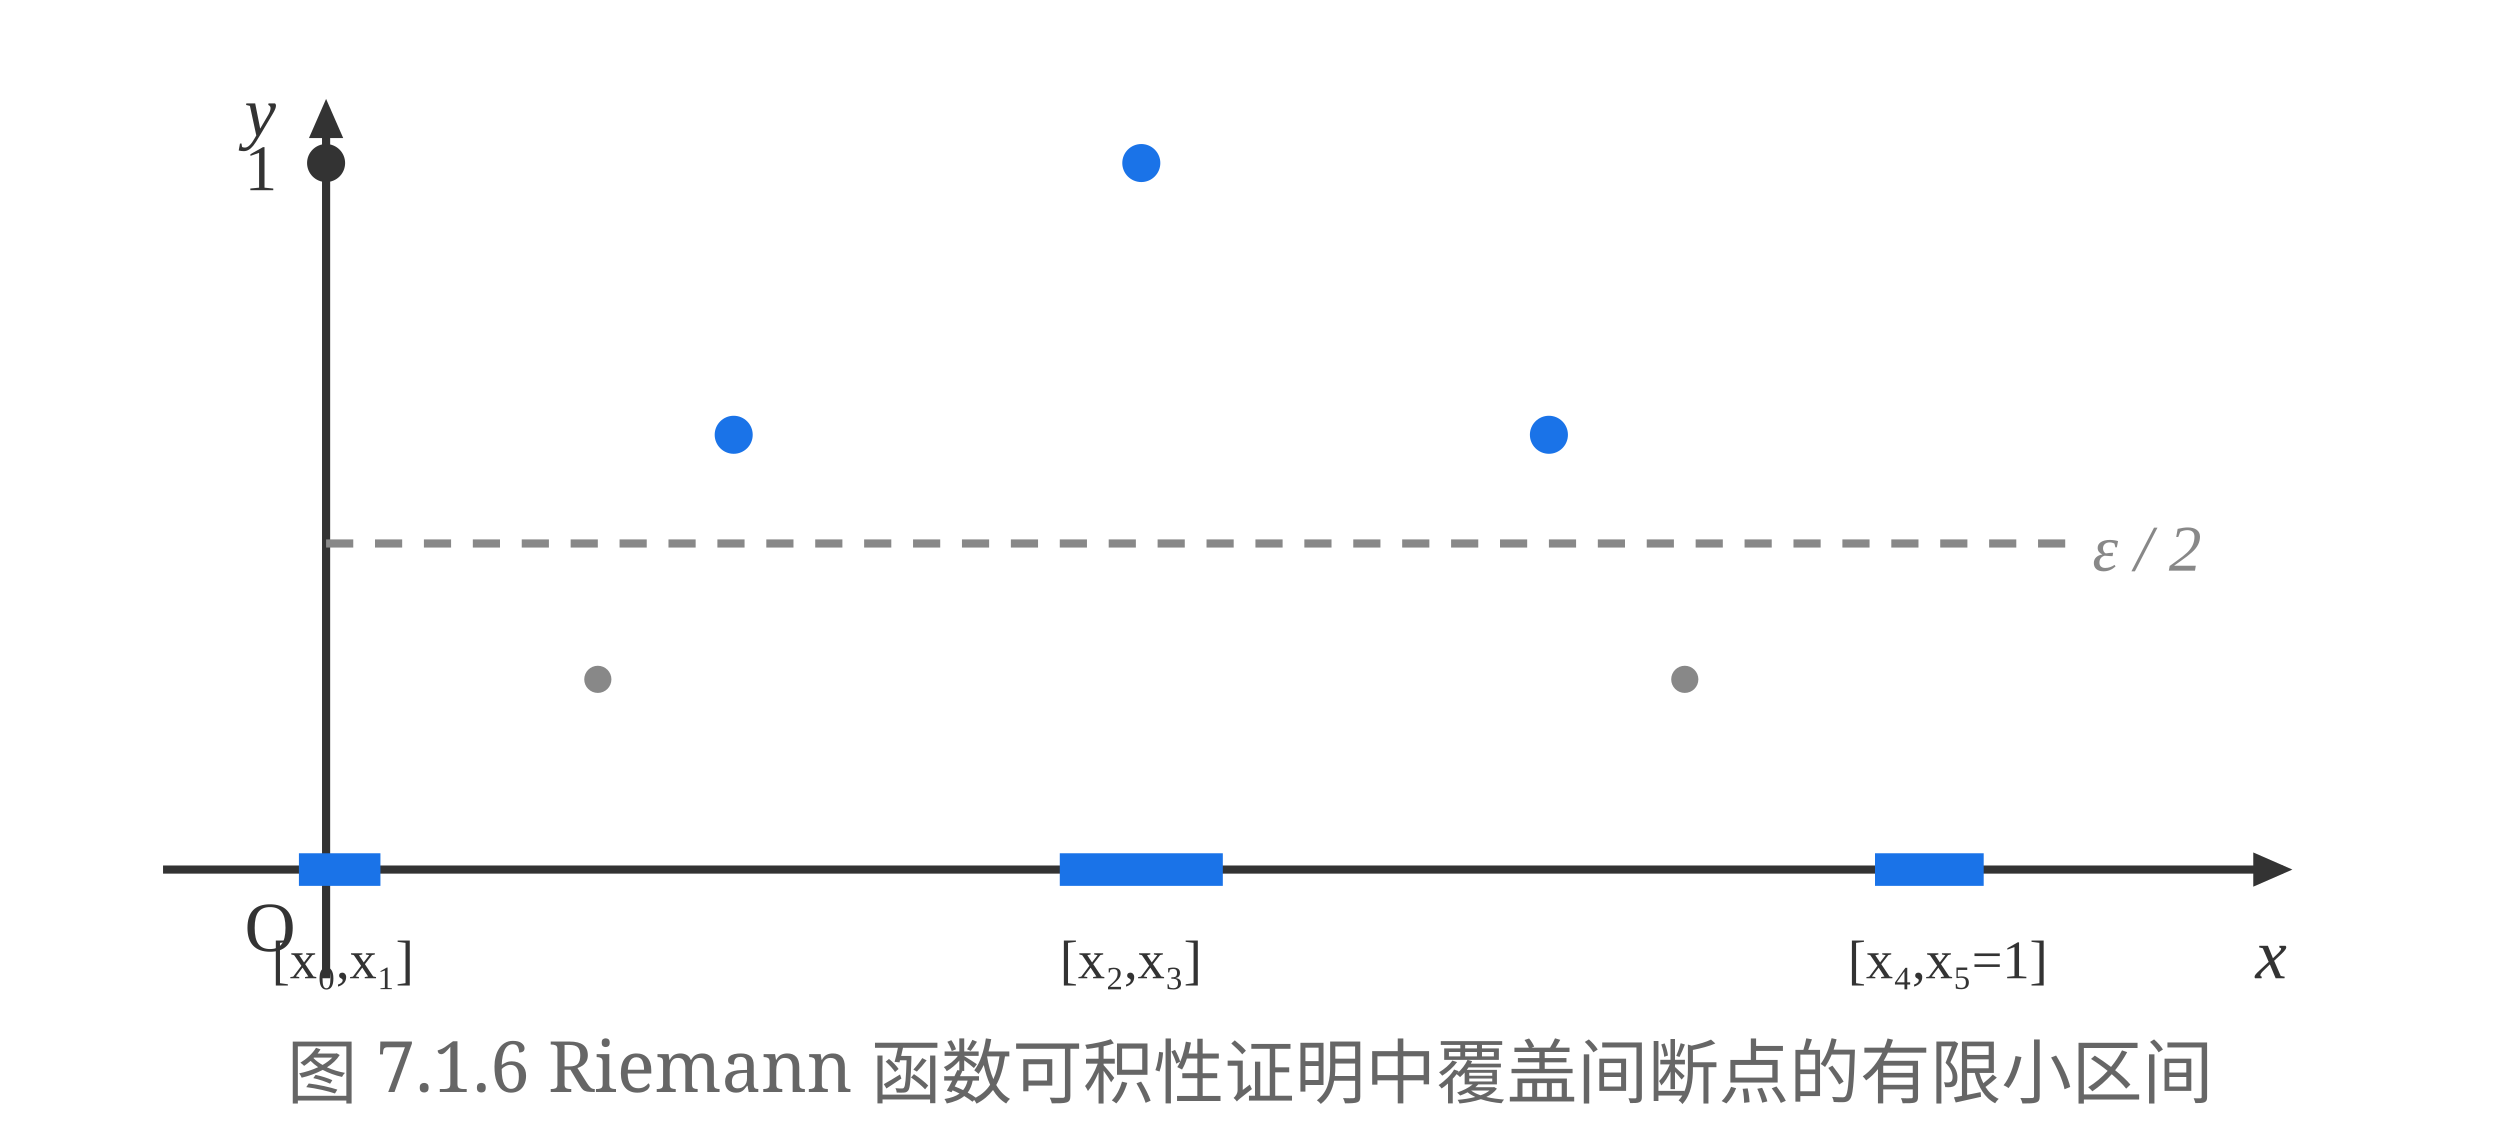
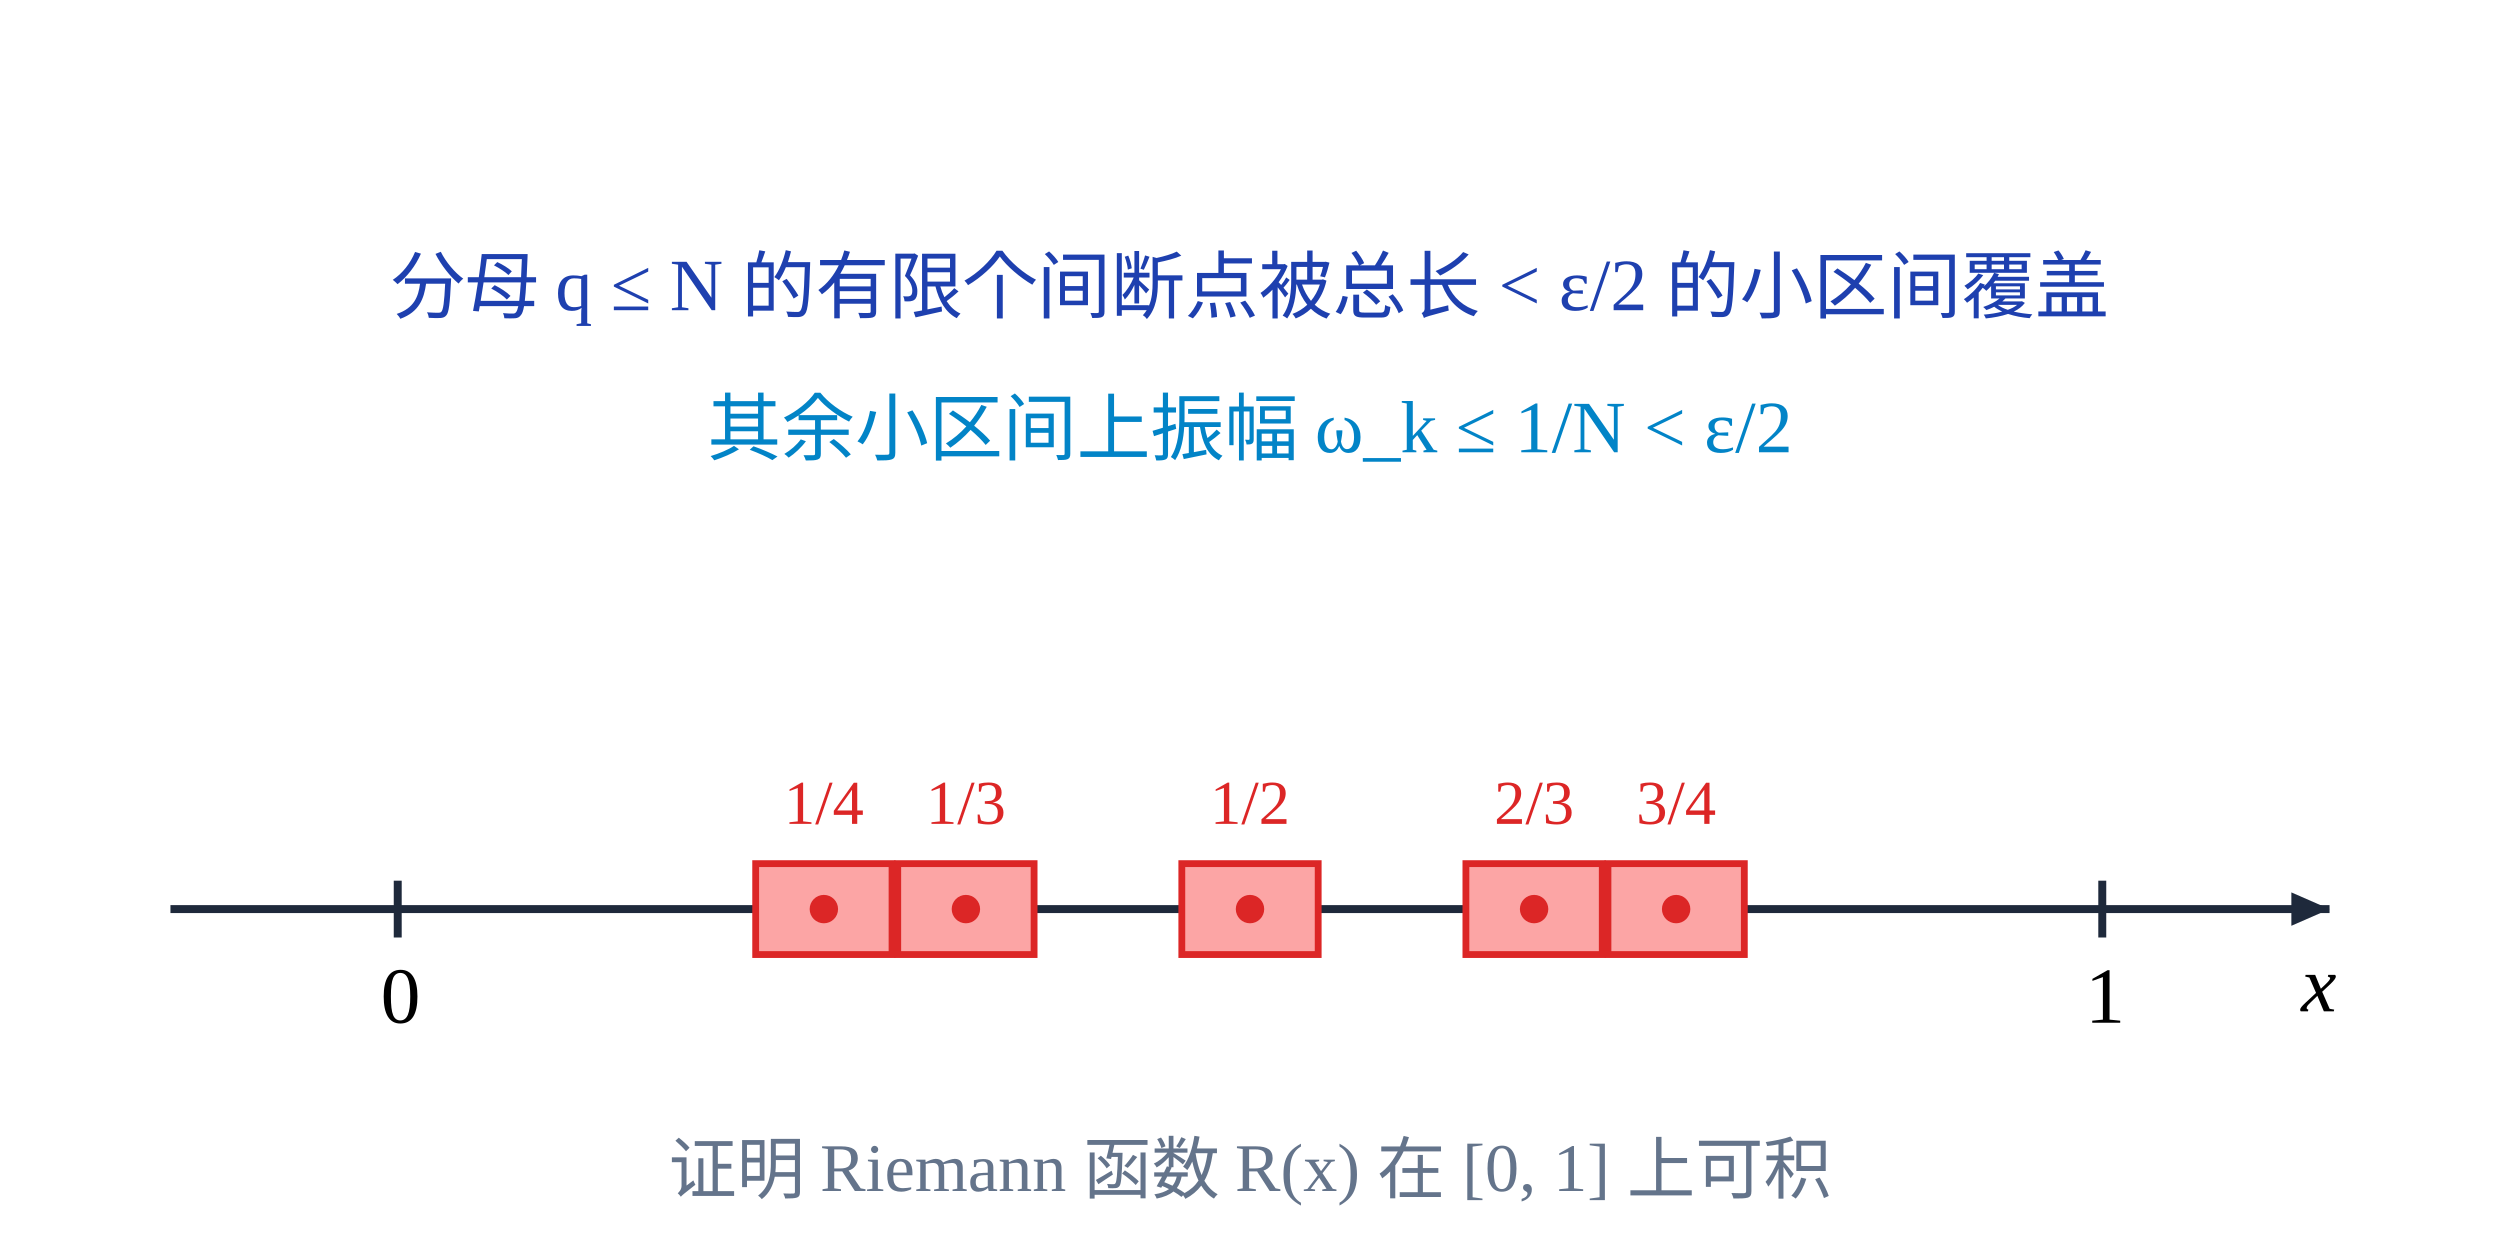
- <svg xmlns="http://www.w3.org/2000/svg" viewBox="0 0 460 210" width="100%" height="auto">
+ <svg xmlns="http://www.w3.org/2000/svg" viewBox="0 0 440 220" width="100%" height="auto" style="max-width:440px; font-family:'Times New Roman', serif; font-size:14px;">
  <defs>
-     <marker id="arrow" viewBox="0 0 10 10" refX="6" refY="5" markerWidth="6" markerHeight="6" orient="auto-start-reverse">
-       <path d="M 0 1.5 L 8 5 L 0 8.5 z" fill="var(--text-primary, #333)" />
+     <marker id="arr" viewBox="0 0 10 10" refX="8" refY="5" markerWidth="6" markerHeight="6" orient="auto-start-reverse">
+       <path d="M 0 1.5 L 8 5 L 0 8.5 z" fill="#1e293b" />
    </marker>
-     <marker id="arrow-accent" viewBox="0 0 10 10" refX="6" refY="5" markerWidth="6" markerHeight="6" orient="auto-start-reverse">
-       <path d="M 0 1.5 L 8 5 L 0 8.5 z" fill="var(--primary-accent, #1a73e8)" />
+     <marker id="arr_blue" viewBox="0 0 10 10" refX="8" refY="5" markerWidth="6" markerHeight="6" orient="auto-start-reverse">
+       <path d="M 0 1.5 L 8 5 L 0 8.5 z" fill="#1e40af" />
+     </marker>
+     <marker id="arr_red" viewBox="0 0 10 10" refX="8" refY="5" markerWidth="6" markerHeight="6" orient="auto-start-reverse">
+       <path d="M 0 1.5 L 8 5 L 0 8.5 z" fill="#dc2626" />
    </marker>
  </defs>
-   <line x1="30" y1="160" x2="420" y2="160" stroke="var(--text-primary, #333)" stroke-width="1.5" marker-end="url(#arrow)" />
-   <line x1="60" y1="180" x2="60" y2="20" stroke="var(--text-primary, #333)" stroke-width="1.5" marker-end="url(#arrow)" />
-   <text x="415" y="180" font-size="13" font-style="italic" fill="var(--text-primary, #333)">x</text>
-   <text x="45" y="25" font-size="13" font-style="italic" fill="var(--text-primary, #333)">y</text>
-   <text x="45" y="175" font-size="13" fill="var(--text-primary, #333)">O</text>
-   <line x1="60" y1="100" x2="380" y2="100" stroke="var(--text-muted, #888)" stroke-width="1.5" stroke-dasharray="5 4" />
-   <text x="385" y="105" font-size="12" font-style="italic" fill="var(--text-muted, #888)">ε / 2</text>
-   <circle cx="60" cy="30" r="3.5" fill="var(--text-primary, #333)" />
-   <text x="45" y="35" font-size="12" fill="var(--text-primary, #333)">1</text>
-   <circle cx="210" cy="30" r="3.5" fill="var(--primary-accent, #1a73e8)" />
-   <circle cx="135" cy="80" r="3.5" fill="var(--primary-accent, #1a73e8)" />
-   <circle cx="285" cy="80" r="3.5" fill="var(--primary-accent, #1a73e8)" />
-   <circle cx="110" cy="125" r="2.5" fill="var(--text-muted, #888)" />
-   <circle cx="310" cy="125" r="2.5" fill="var(--text-muted, #888)" />
-   <rect x="55" y="157" width="15" height="6" fill="var(--primary-accent, #1a73e8)" />
-   <text x="50" y="180" font-size="10" fill="var(--text-primary, #333)">[x₀,x₁]</text>
-   <rect x="195" y="157" width="30" height="6" fill="var(--primary-accent, #1a73e8)" />
-   <text x="195" y="180" font-size="10" fill="var(--text-primary, #333)">[x₂,x₃]</text>
-   <rect x="345" y="157" width="20" height="6" fill="var(--primary-accent, #1a73e8)" />
-   <text x="340" y="180" font-size="10" fill="var(--text-primary, #333)">[x₄,x₅=1]</text>
-   <text x="230" y="202" text-anchor="middle" font-size="13" font-family="KaTeX_Main, serif" fill="var(--text-muted, #666)">图 7.1.6 Riemann 函数可积性证明中覆盖间断点的有限小区间</text>
+   <line x1="30" y1="160" x2="410" y2="160" stroke="#1e293b" stroke-width="1.4" marker-end="url(#arr)" />
+   <text x="405" y="178" font-style="italic">x</text>
+   <line x1="70" y1="155" x2="70" y2="165" stroke="#1e293b" stroke-width="1.4" />
+   <text x="67" y="180">0</text>
+   <line x1="370" y1="155" x2="370" y2="165" stroke="#1e293b" stroke-width="1.4" />
+   <text x="367" y="180">1</text>
+   <rect x="133" y="152" width="24" height="16" fill="#fca5a5" stroke="#dc2626" stroke-width="1.2" />
+   <circle cx="145" cy="160" r="2.5" fill="#dc2626" />
+   <text x="145" y="145" font-size="11" fill="#dc2626" text-anchor="middle">1/4</text>
+   <rect x="158" y="152" width="24" height="16" fill="#fca5a5" stroke="#dc2626" stroke-width="1.2" />
+   <circle cx="170" cy="160" r="2.5" fill="#dc2626" />
+   <text x="170" y="145" font-size="11" fill="#dc2626" text-anchor="middle">1/3</text>
+   <rect x="208" y="152" width="24" height="16" fill="#fca5a5" stroke="#dc2626" stroke-width="1.2" />
+   <circle cx="220" cy="160" r="2.5" fill="#dc2626" />
+   <text x="220" y="145" font-size="11" fill="#dc2626" text-anchor="middle">1/2</text>
+   <rect x="258" y="152" width="24" height="16" fill="#fca5a5" stroke="#dc2626" stroke-width="1.2" />
+   <circle cx="270" cy="160" r="2.5" fill="#dc2626" />
+   <text x="270" y="145" font-size="11" fill="#dc2626" text-anchor="middle">2/3</text>
+   <rect x="283" y="152" width="24" height="16" fill="#fca5a5" stroke="#dc2626" stroke-width="1.2" />
+   <circle cx="295" cy="160" r="2.5" fill="#dc2626" />
+   <text x="295" y="145" font-size="11" fill="#dc2626" text-anchor="middle">3/4</text>
+   <text x="220" y="55" text-anchor="middle" font-size="13" fill="#1e40af">分母 q ≤ N 的有限个间断点被总长 &lt; ε/2 的小区间覆盖</text>
+   <text x="220" y="80" text-anchor="middle" font-size="13" fill="#0284c7">其余小区间上振幅 ω_k ≤ 1/N &lt; ε/2</text>
+   <text x="220" y="210" text-anchor="middle" font-size="12" fill="#64748b">证明 Riemann 函数 R(x) 在 [0, 1] 上可积</text>
</svg>
